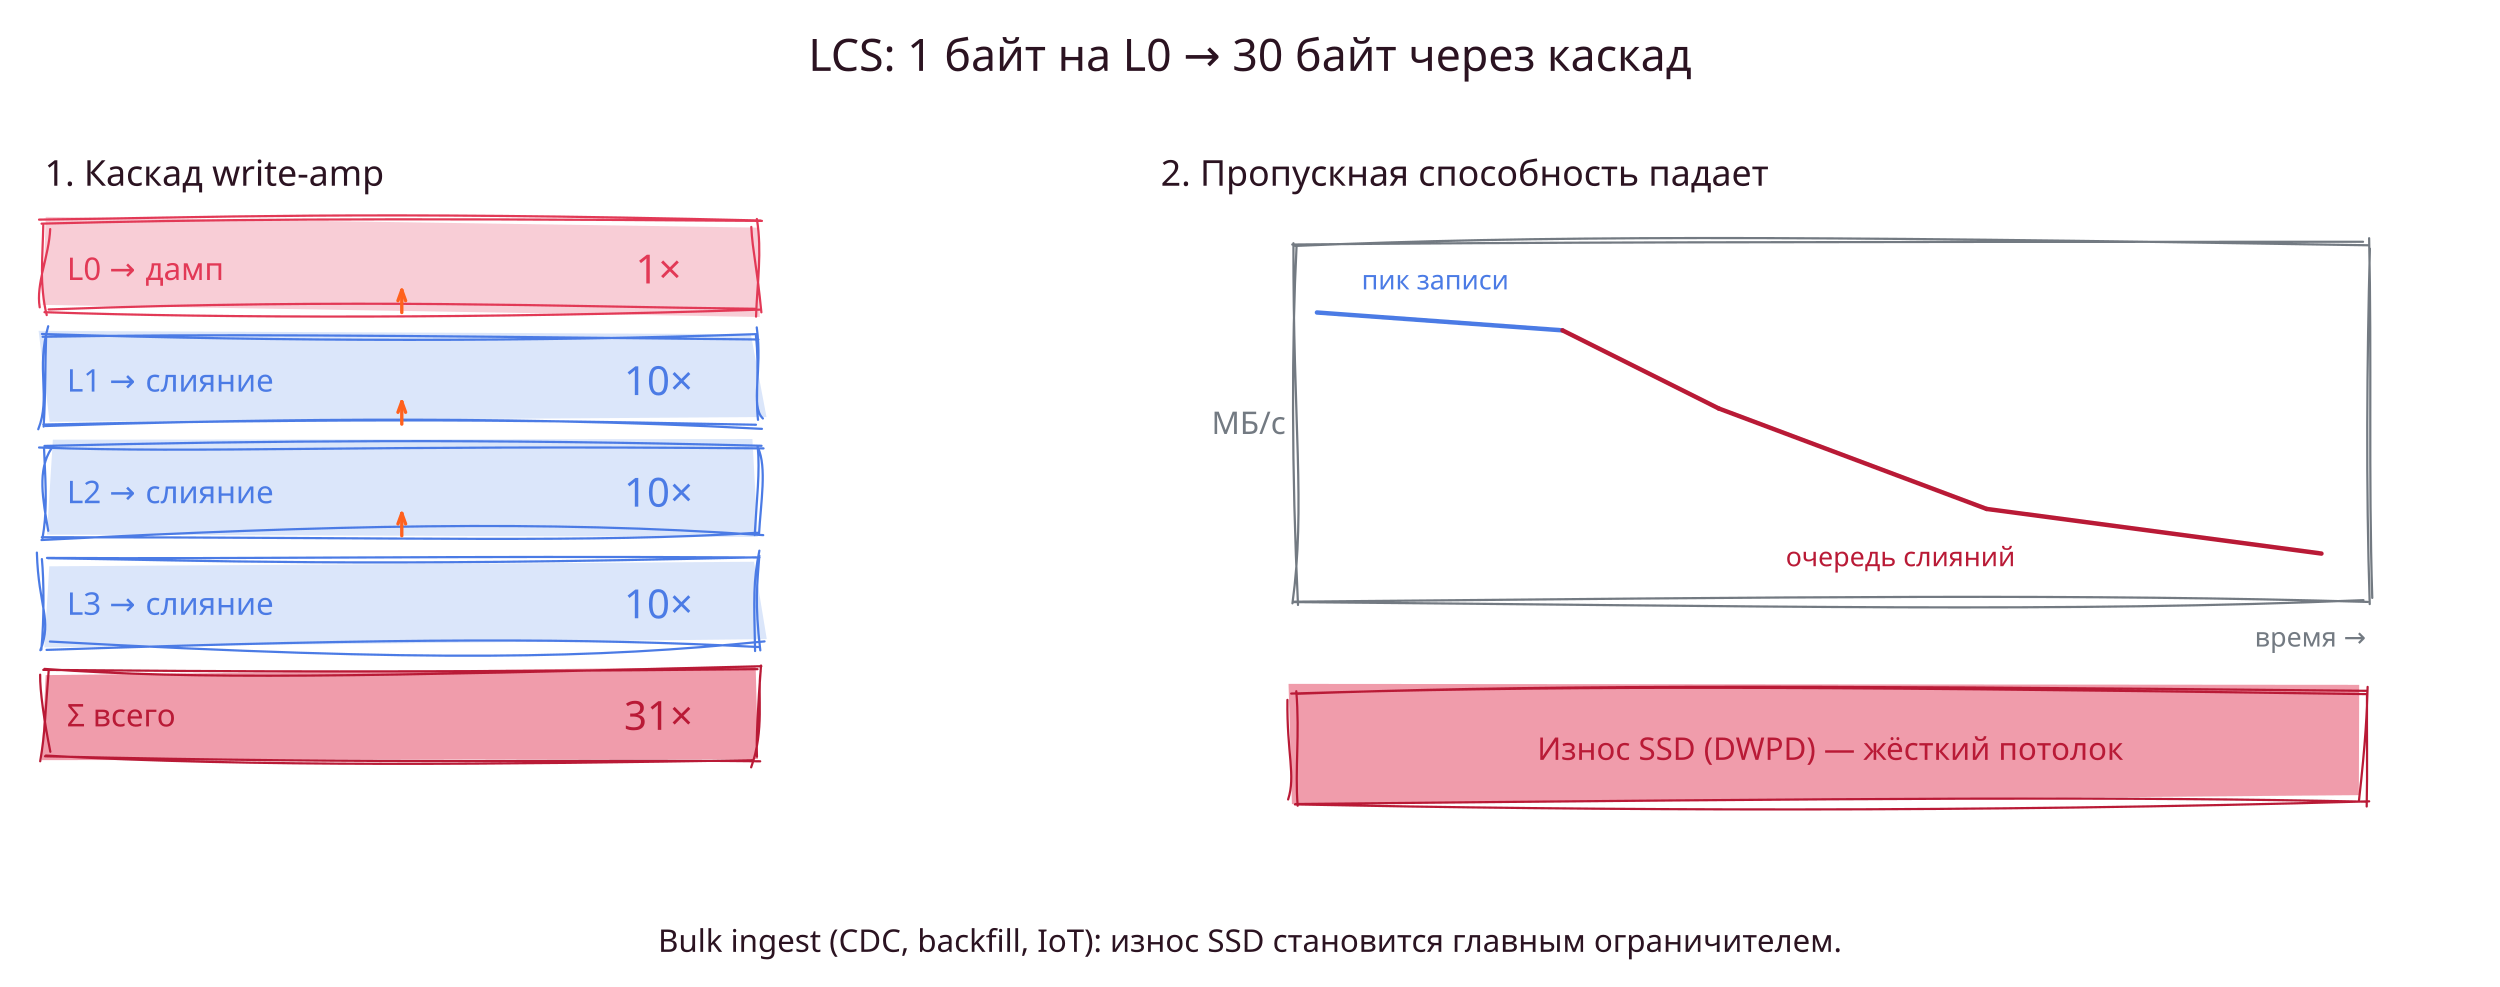
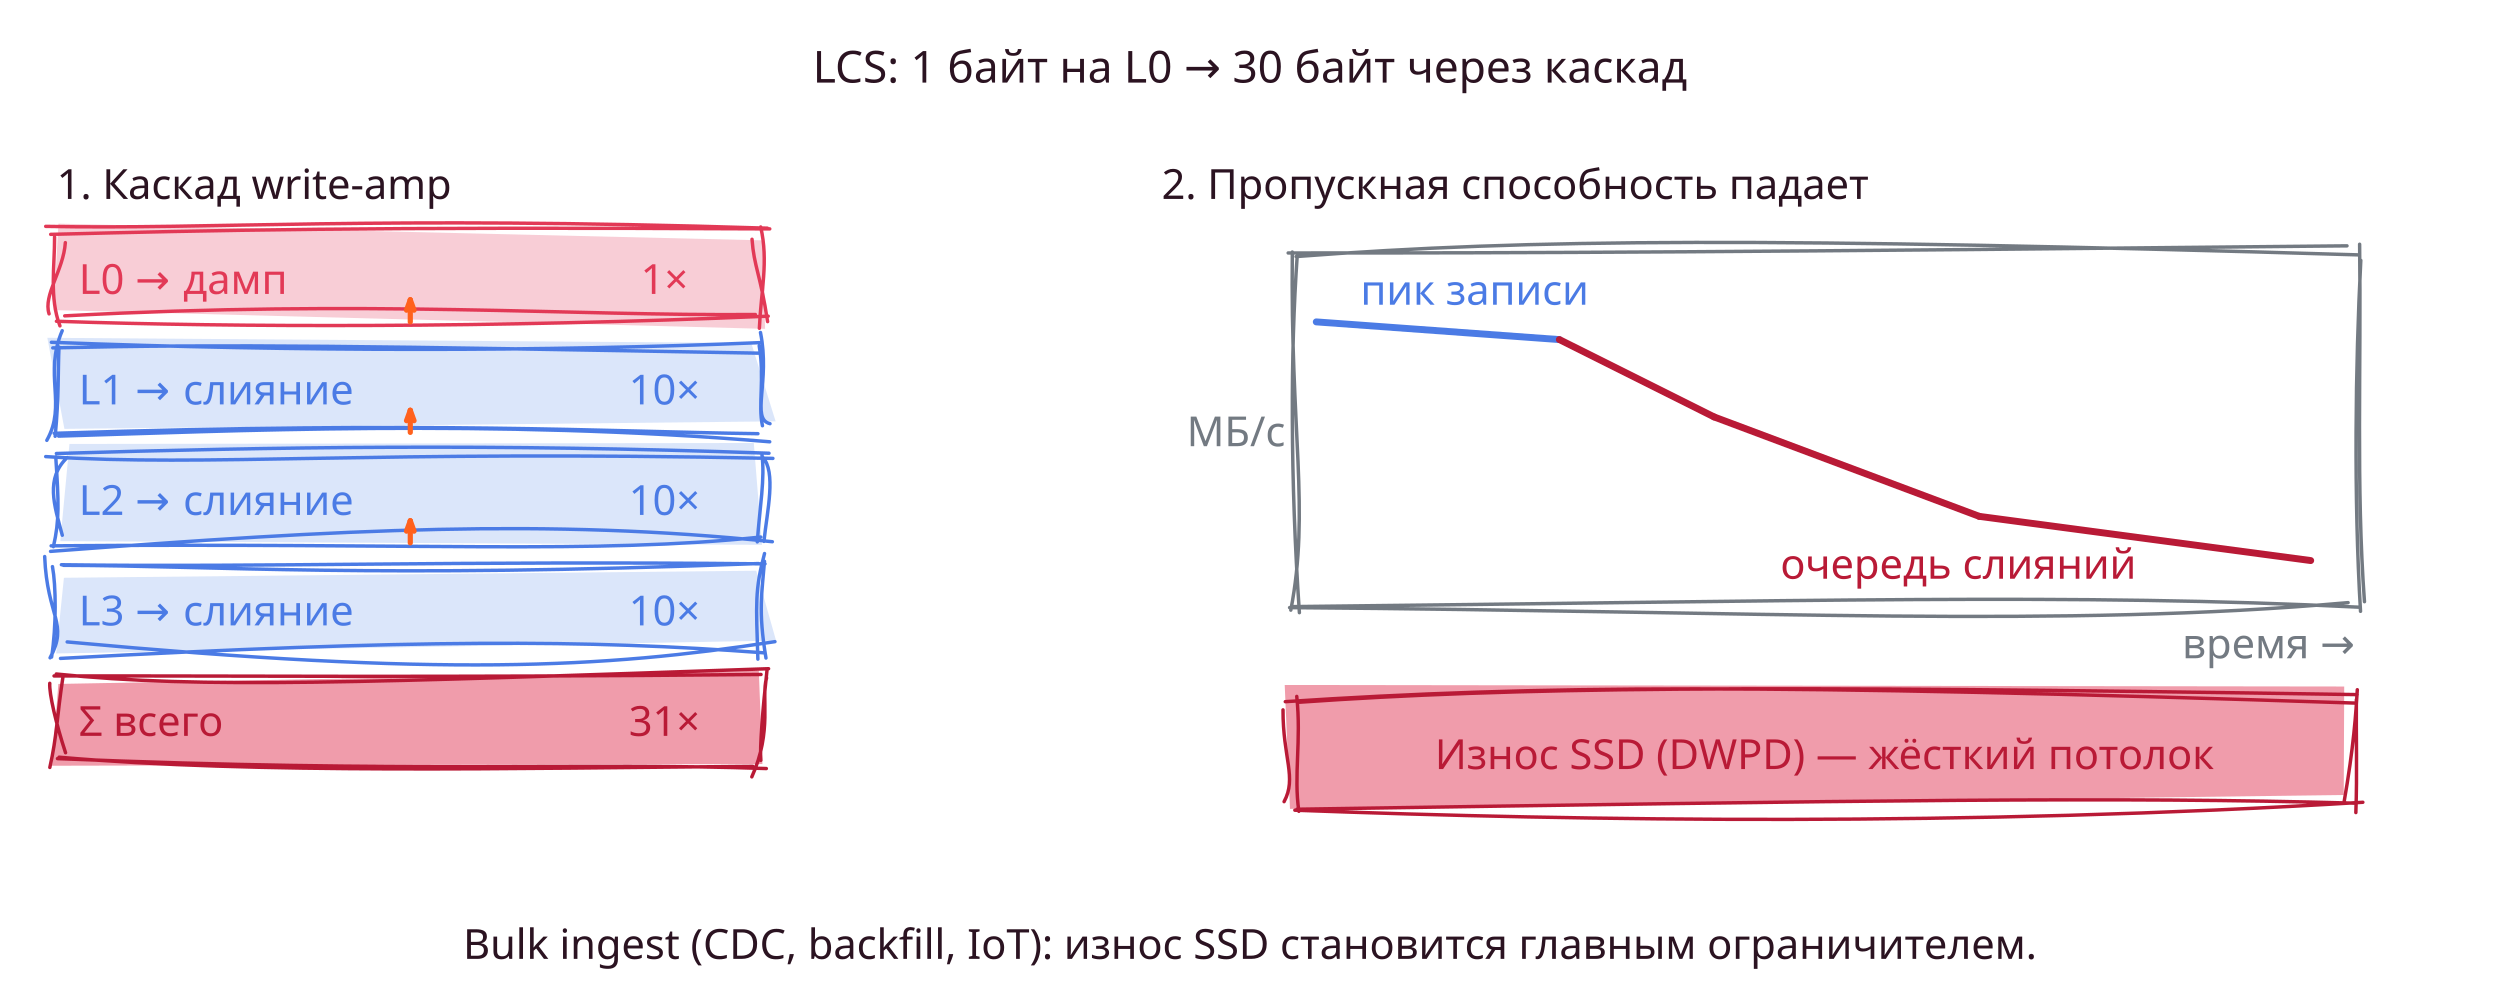
- <svg xmlns="http://www.w3.org/2000/svg" version="1.1" viewBox="0 0 1120 442" width="1120" height="442">
+ <svg xmlns="http://www.w3.org/2000/svg" version="1.1" viewBox="0 0 722.128 289.362" width="722.128" height="289.362">
  <defs>
    <style>
      @font-face {
        font-family: "Virgil";
        src: url("https://excalidraw.com/Virgil.woff2");
      }
      @font-face {
        font-family: "Cascadia";
        src: url("https://excalidraw.com/Cascadia.woff2");
      }
    </style>
  </defs>
-   <rect x="0" y="0" width="1120" height="442" fill="transparent" />
-   <g transform="translate(10 10) rotate(0 550 14)">
-     <text x="550" y="14.0" dominant-baseline="central" font-family="Cascadia, Segoe UI Emoji" font-size="20px" fill="#2B1321" text-anchor="middle" style="white-space: pre;" direction="ltr">LCS: 1 байт на L0 → 30 байт через каскад</text>
+   <rect x="0" y="0" width="722.128" height="289.362" fill="transparent" />
+   <g transform="translate(10 10) rotate(0 351.0638 8.93617)">
+     <text x="351.064" y="8.9" dominant-baseline="central" font-family="Cascadia, sans-serif" font-size="12.766px" fill="#2B1321" text-anchor="middle" style="white-space: pre;" direction="ltr">LCS: 1 байт на L0 → 30 байт через каскад</text>
  </g>
-   <g transform="translate(20 65) rotate(0 240 12)">
-     <text x="0" y="12.0" dominant-baseline="central" font-family="Cascadia, Segoe UI Emoji" font-size="16px" fill="#2B1321" text-anchor="start" style="white-space: pre;" direction="ltr">1. Каскад write-amp</text>
+   <g transform="translate(16.38298 45.10638) rotate(0 153.1915 7.659574)">
+     <text x="0" y="7.7" dominant-baseline="central" font-family="Cascadia, sans-serif" font-size="12px" fill="#2B1321" text-anchor="start" style="white-space: pre;" direction="ltr">1. Каскад write-amp</text>
  </g>
-   <g stroke-linecap="round" transform="translate(20 100) rotate(0 160 20)">
-     <path d="M0.49 -2.85 L319.81 1.98 L320.36 42.01 L-0.88 36.6" stroke="none" stroke-width="0" fill="#F8CDD6" />
-     <path d="M-2.5 -1.61 C70.32 -2.45, 141.71 -5.63, 320.8 -1.21 M-1.36 0.2 C69.95 -1.63, 137.37 -2.43, 321.34 -1.04 M316.58 1.67 C317.18 13.05, 319.1 19.18, 321.09 39.92 M319.08 -1.89 C321.49 12.9, 319.22 26.39, 318.71 41.85 M318.09 38.33 C231.07 37.38, 140.31 33.6, 1.81 38.64 M320.98 38.7 C198.83 42.71, 80.52 42.6, -0.06 39.86 M-2.21 37.68 C-3.99 27.12, 1.94 14.85, 2.49 2.64 M0.93 41.15 C-2.41 27.99, -0.82 14.04, -0.62 1.01" stroke="#E23956" stroke-width="1" fill="none" />
+   <g stroke-linecap="round" transform="translate(16.38298 67.44681) rotate(0 102.1277 12.76596)">
+     <path d="M0.49 -2.85 L204.07 1.98 L204.61 27.54 L-0.88 22.13" stroke="none" stroke-width="0" fill="#F8CDD6" />
+     <path d="M-3.18 -2.06 C44.57 -1.1, 90.52 -5.15, 205.28 -1.54 M-1.74 0.25 C45.41 -0.93, 87.6 -1.95, 205.96 -1.33 M200.84 1.67 C201.38 9.46, 203.31 12, 205.34 25.45 M203.34 -1.89 C205.67 8.07, 203.4 16.74, 202.96 27.38 M201.81 23.4 C148.61 23.86, 90.63 19.05, 2.31 23.79 M205.51 23.88 C126.18 27.27, 51.76 27.13, -0.08 25.35 M-2.21 23.21 C-3.97 17.78, 1.97 10.62, 2.49 2.64 M0.93 26.68 C-2.17 18.54, -0.58 9.6, -0.62 1.01" stroke="#E23956" stroke-width="1" fill="none" />
  </g>
-   <g transform="translate(30 100) rotate(0 120 20)">
-     <text x="0" y="20.0" dominant-baseline="central" font-family="Cascadia, Segoe UI Emoji" font-size="14px" fill="#E23956" text-anchor="start" style="white-space: pre;" direction="ltr">L0 → дамп</text>
+   <g transform="translate(22.76596 67.44681) rotate(0 76.59574 12.76596)">
+     <text x="0" y="12.8" dominant-baseline="central" font-family="Cascadia, sans-serif" font-size="12px" fill="#E23956" text-anchor="start" style="white-space: pre;" direction="ltr">L0 → дамп</text>
  </g>
-   <g transform="translate(260 100) rotate(0 35 20)">
-     <text x="35" y="20.0" dominant-baseline="central" font-family="Cascadia, Segoe UI Emoji" font-size="18px" fill="#E23956" text-anchor="middle" style="white-space: pre;" direction="ltr">1×</text>
+   <g transform="translate(169.5745 67.44681) rotate(0 22.34043 12.76596)">
+     <text x="22.34" y="12.8" dominant-baseline="central" font-family="Cascadia, sans-serif" font-size="12px" fill="#E23956" text-anchor="middle" style="white-space: pre;" direction="ltr">1×</text>
  </g>
-   <g stroke-linecap="round" transform="translate(20 150) rotate(0 160 20)">
-     <path d="M-2.71 -1.79 L316.36 -0.29 L323.4 36.82 L2.22 38.99" stroke="none" stroke-width="0" fill="#DBE6FA" />
-     <path d="M-0.9 0.88 C73.24 -0.37, 142.63 0.15, 319.74 2.09 M-1.21 -0.38 C109.04 3.12, 220.08 3.14, 319.26 -0.32 M319.02 -3.32 C321.75 16.01, 315.97 31.89, 321.77 37.48 M318.66 0.52 C320.31 14.99, 318.32 27.55, 319.59 38.08 M321.33 42.13 C198.43 35.47, 77.19 38.32, 0.43 40.85 M318.66 40.29 C247.14 39.04, 171.3 36.65, -0.58 40.21 M-2.86 42.3 C2.86 27.95, -4 15.34, 1.59 -3.84 M-0.45 41.12 C0.52 24.84, 0.19 12.62, 0.66 0.87" stroke="#4B7BE5" stroke-width="1" fill="none" />
+   <g stroke-linecap="round" transform="translate(16.38298 99.3617) rotate(0 102.1277 12.76596)">
+     <path d="M-2.71 -1.79 L200.62 -0.29 L207.66 22.35 L2.22 24.52" stroke="none" stroke-width="0" fill="#DBE6FA" />
+     <path d="M-1.14 1.13 C48.3 -0.06, 91.67 0.6, 203.92 2.67 M-1.54 -0.49 C69.15 2.21, 140.86 2.23, 203.31 -0.4 M203.28 -3.32 C206.17 10.91, 200.4 21.68, 206.03 23.02 M202.91 0.52 C204.52 10.02, 202.53 17.6, 203.85 23.61 M205.95 28.25 C126.15 21.56, 48.47 25.21, 0.55 26.61 M202.54 25.91 C158.33 25.31, 108.61 22.26, -0.73 25.8 M-2.86 27.83 C2.98 17.46, -3.87 8.83, 1.59 -3.84 M-0.45 26.66 C0.67 15.14, 0.34 7.68, 0.66 0.87" stroke="#4B7BE5" stroke-width="1" fill="none" />
  </g>
-   <g transform="translate(30 150) rotate(0 120 20)">
-     <text x="0" y="20.0" dominant-baseline="central" font-family="Cascadia, Segoe UI Emoji" font-size="14px" fill="#4B7BE5" text-anchor="start" style="white-space: pre;" direction="ltr">L1 → слияние</text>
+   <g transform="translate(22.76596 99.3617) rotate(0 76.59574 12.76596)">
+     <text x="0" y="12.8" dominant-baseline="central" font-family="Cascadia, sans-serif" font-size="12px" fill="#4B7BE5" text-anchor="start" style="white-space: pre;" direction="ltr">L1 → слияние</text>
  </g>
-   <g transform="translate(260 150) rotate(0 35 20)">
-     <text x="35" y="20.0" dominant-baseline="central" font-family="Cascadia, Segoe UI Emoji" font-size="18px" fill="#4B7BE5" text-anchor="middle" style="white-space: pre;" direction="ltr">10×</text>
+   <g transform="translate(169.5745 99.3617) rotate(0 22.34043 12.76596)">
+     <text x="22.34" y="12.8" dominant-baseline="central" font-family="Cascadia, sans-serif" font-size="12px" fill="#4B7BE5" text-anchor="middle" style="white-space: pre;" direction="ltr">10×</text>
  </g>
  <g stroke-linecap="round">
-     <g transform="translate(180 140) rotate(0 0 -5)">
-       <path d="M0 0 C0 -1.67, 0 -8.33, 0 -10 M0 0 C0 -1.67, 0 -8.33, 0 -10" stroke="#FF611D" stroke-width="1.5" fill="none" />
+     <g transform="translate(118.5106 92.97872) rotate(0 0 -3.191489)">
+       <path d="M0 0 C0 -1.06, 0 -5.32, 0 -6.38 M0 0 C0 -1.06, 0 -5.32, 0 -6.38" stroke="#FF611D" stroke-width="1.5" fill="none" />
    </g>
-     <g transform="translate(180 140) rotate(0 0 -5)">
-       <path d="M1.71 -5.3 C1.33 -6.34, 0.95 -7.38, 0 -10 M1.71 -5.3 C1.25 -6.58, 0.78 -7.85, 0 -10" stroke="#FF611D" stroke-width="1.5" fill="none" />
+     <g transform="translate(118.5106 92.97872) rotate(0 0 -3.191489)">
+       <path d="M1.09 -3.38 C0.85 -4.05, 0.61 -4.71, 0 -6.38 M1.09 -3.38 C0.8 -4.2, 0.5 -5.01, 0 -6.38" stroke="#FF611D" stroke-width="1.5" fill="none" />
    </g>
-     <g transform="translate(180 140) rotate(0 0 -5)">
-       <path d="M-1.71 -5.3 C-1.33 -6.34, -0.95 -7.38, 0 -10 M-1.71 -5.3 C-1.25 -6.58, -0.78 -7.85, 0 -10" stroke="#FF611D" stroke-width="1.5" fill="none" />
+     <g transform="translate(118.5106 92.97872) rotate(0 0 -3.191489)">
+       <path d="M-1.09 -3.38 C-0.85 -4.05, -0.61 -4.71, 0 -6.38 M-1.09 -3.38 C-0.8 -4.2, -0.5 -5.01, 0 -6.38" stroke="#FF611D" stroke-width="1.5" fill="none" />
    </g>
  </g>
-   <g stroke-linecap="round" transform="translate(20 200) rotate(0 160 20)">
-     <path d="M3.68 -3.04 L317.09 -3.32 L319.46 40.56 L1.03 39.51" stroke="none" stroke-width="0" fill="#DBE6FA" />
-     <path d="M-2.49 0.48 C69.67 3.16, 141.98 -0.73, 322.05 0.88 M-0.07 -0.22 C99.02 -2.68, 199.57 -3.44, 321.16 -0.29 M319.61 0.69 C323.57 9.3, 320.87 24.84, 320.02 39.57 M319.42 -0.27 C320.6 11.12, 318.98 23.76, 318.1 39.71 M321.92 39.74 C222.65 32.92, 128.49 35.29, -1.4 41.93 M319.29 38.68 C243.82 43.3, 167.14 40.67, -1.26 40.68 M1.61 37.8 C-0.82 23.71, -3.39 10.66, 3.06 0.87 M-0.96 41.1 C0.97 29.97, 0.74 21.41, -0.28 0.68" stroke="#4B7BE5" stroke-width="1" fill="none" />
+   <g stroke-linecap="round" transform="translate(16.38298 131.2766) rotate(0 102.1277 12.76596)">
+     <path d="M3.68 -3.04 L201.35 -3.32 L203.72 26.1 L1.03 25.04" stroke="none" stroke-width="0" fill="#DBE6FA" />
+     <path d="M-3.18 0.61 C43.73 3.65, 90.83 -1.31, 206.87 1.13 M-0.1 -0.28 C62.32 -2.18, 126.6 -3.16, 205.74 -0.36 M203.87 0.69 C207.91 5.06, 205.2 16.36, 204.28 25.11 M203.67 -0.27 C204.66 6.91, 203.05 15.33, 202.36 25.25 M206.71 25.2 C141.83 18.49, 83.47 21.51, -1.78 27.99 M203.35 23.85 C155.59 28.84, 106.29 25.49, -1.61 26.39 M1.61 23.33 C-0.75 14.59, -3.32 6.88, 3.06 0.87 M-0.96 26.63 C0.81 18.97, 0.58 13.86, -0.28 0.68" stroke="#4B7BE5" stroke-width="1" fill="none" />
  </g>
-   <g transform="translate(30 200) rotate(0 120 20)">
-     <text x="0" y="20.0" dominant-baseline="central" font-family="Cascadia, Segoe UI Emoji" font-size="14px" fill="#4B7BE5" text-anchor="start" style="white-space: pre;" direction="ltr">L2 → слияние</text>
+   <g transform="translate(22.76596 131.2766) rotate(0 76.59574 12.76596)">
+     <text x="0" y="12.8" dominant-baseline="central" font-family="Cascadia, sans-serif" font-size="12px" fill="#4B7BE5" text-anchor="start" style="white-space: pre;" direction="ltr">L2 → слияние</text>
  </g>
-   <g transform="translate(260 200) rotate(0 35 20)">
-     <text x="35" y="20.0" dominant-baseline="central" font-family="Cascadia, Segoe UI Emoji" font-size="18px" fill="#4B7BE5" text-anchor="middle" style="white-space: pre;" direction="ltr">10×</text>
+   <g transform="translate(169.5745 131.2766) rotate(0 22.34043 12.76596)">
+     <text x="22.34" y="12.8" dominant-baseline="central" font-family="Cascadia, sans-serif" font-size="12px" fill="#4B7BE5" text-anchor="middle" style="white-space: pre;" direction="ltr">10×</text>
  </g>
  <g stroke-linecap="round">
-     <g transform="translate(180 190) rotate(0 0 -5)">
-       <path d="M0 0 C0 -1.67, 0 -8.33, 0 -10 M0 0 C0 -1.67, 0 -8.33, 0 -10" stroke="#FF611D" stroke-width="1.5" fill="none" />
+     <g transform="translate(118.5106 124.8936) rotate(0 0 -3.191489)">
+       <path d="M0 0 C0 -1.06, 0 -5.32, 0 -6.38 M0 0 C0 -1.06, 0 -5.32, 0 -6.38" stroke="#FF611D" stroke-width="1.5" fill="none" />
    </g>
-     <g transform="translate(180 190) rotate(0 0 -5)">
-       <path d="M1.71 -5.3 C1.33 -6.34, 0.95 -7.38, 0 -10 M1.71 -5.3 C1.3 -6.44, 0.88 -7.57, 0 -10" stroke="#FF611D" stroke-width="1.5" fill="none" />
+     <g transform="translate(118.5106 124.8936) rotate(0 0 -3.191489)">
+       <path d="M1.09 -3.38 C0.85 -4.05, 0.61 -4.71, 0 -6.38 M1.09 -3.38 C0.83 -4.11, 0.56 -4.83, 0 -6.38" stroke="#FF611D" stroke-width="1.5" fill="none" />
    </g>
-     <g transform="translate(180 190) rotate(0 0 -5)">
-       <path d="M-1.71 -5.3 C-1.33 -6.34, -0.95 -7.38, 0 -10 M-1.71 -5.3 C-1.3 -6.44, -0.88 -7.57, 0 -10" stroke="#FF611D" stroke-width="1.5" fill="none" />
+     <g transform="translate(118.5106 124.8936) rotate(0 0 -3.191489)">
+       <path d="M-1.09 -3.38 C-0.85 -4.05, -0.61 -4.71, 0 -6.38 M-1.09 -3.38 C-0.83 -4.11, -0.56 -4.83, 0 -6.38" stroke="#FF611D" stroke-width="1.5" fill="none" />
    </g>
  </g>
-   <g stroke-linecap="round" transform="translate(20 250) rotate(0 160 20)">
-     <path d="M2.08 3.7 L317.82 1.66 L323.52 36.31 L-0.16 40.03" stroke="none" stroke-width="0" fill="#DBE6FA" />
-     <path d="M1.51 0.07 C71.7 1.08, 141.33 3.99, 318.76 -0.32 M1.06 -0.05 C91.8 0.48, 181.86 -1.06, 320.26 -0.25 M320.2 -3.3 C317.4 10.58, 317.76 17.79, 318.27 41.66 M320.18 -1.06 C319.28 11.24, 318.05 19.97, 320.61 41.35 M322.51 37.35 C246.87 44.93, 174.19 46.81, 2.37 37.41 M319.93 39.87 C240.5 35.8, 162.99 35.72, 0.86 41.15 M-1.92 41.29 C3.51 27.48, -2.78 21.98, -3.48 -2.43 M-1.48 41.07 C-0.18 27.1, -0.32 10.19, -1.23 0.48" stroke="#4B7BE5" stroke-width="1" fill="none" />
+   <g stroke-linecap="round" transform="translate(16.38298 163.1915) rotate(0 102.1277 12.76596)">
+     <path d="M2.08 3.7 L202.07 1.66 L207.78 21.84 L-0.16 25.56" stroke="none" stroke-width="0" fill="#DBE6FA" />
+     <path d="M1.92 0.1 C46.32 0.22, 89.98 3.93, 202.67 -0.41 M1.35 -0.07 C59.07 0.72, 115.91 -1.25, 204.59 -0.32 M204.45 -3.3 C201.65 7.21, 202.01 11.05, 202.53 27.2 M204.44 -1.06 C203.77 7.8, 202.54 13.07, 204.87 26.88 M207.46 22.15 C157.51 29.86, 111.33 32.26, 3.02 22.23 M204.16 25.37 C152.84 21.51, 103.96 21.42, 1.09 26.99 M-1.92 26.82 C3.53 16.83, -2.77 15.15, -3.48 -2.43 M-1.48 26.6 C-0.07 17.69, -0.21 5.83, -1.23 0.48" stroke="#4B7BE5" stroke-width="1" fill="none" />
  </g>
-   <g transform="translate(30 250) rotate(0 120 20)">
-     <text x="0" y="20.0" dominant-baseline="central" font-family="Cascadia, Segoe UI Emoji" font-size="14px" fill="#4B7BE5" text-anchor="start" style="white-space: pre;" direction="ltr">L3 → слияние</text>
+   <g transform="translate(22.76596 163.1915) rotate(0 76.59574 12.76596)">
+     <text x="0" y="12.8" dominant-baseline="central" font-family="Cascadia, sans-serif" font-size="12px" fill="#4B7BE5" text-anchor="start" style="white-space: pre;" direction="ltr">L3 → слияние</text>
  </g>
-   <g transform="translate(260 250) rotate(0 35 20)">
-     <text x="35" y="20.0" dominant-baseline="central" font-family="Cascadia, Segoe UI Emoji" font-size="18px" fill="#4B7BE5" text-anchor="middle" style="white-space: pre;" direction="ltr">10×</text>
+   <g transform="translate(169.5745 163.1915) rotate(0 22.34043 12.76596)">
+     <text x="22.34" y="12.8" dominant-baseline="central" font-family="Cascadia, sans-serif" font-size="12px" fill="#4B7BE5" text-anchor="middle" style="white-space: pre;" direction="ltr">10×</text>
  </g>
  <g stroke-linecap="round">
-     <g transform="translate(180 240) rotate(0 0 -5)">
-       <path d="M0 0 C0 -1.67, 0 -8.33, 0 -10 M0 0 C0 -1.67, 0 -8.33, 0 -10" stroke="#FF611D" stroke-width="1.5" fill="none" />
+     <g transform="translate(118.5106 156.8085) rotate(0 0 -3.191489)">
+       <path d="M0 0 C0 -1.06, 0 -5.32, 0 -6.38 M0 0 C0 -1.06, 0 -5.32, 0 -6.38" stroke="#FF611D" stroke-width="1.5" fill="none" />
    </g>
-     <g transform="translate(180 240) rotate(0 0 -5)">
-       <path d="M1.71 -5.3 C1.33 -6.34, 0.95 -7.38, 0 -10 M1.71 -5.3 C1.35 -6.3, 0.98 -7.3, 0 -10" stroke="#FF611D" stroke-width="1.5" fill="none" />
+     <g transform="translate(118.5106 156.8085) rotate(0 0 -3.191489)">
+       <path d="M1.09 -3.38 C0.85 -4.05, 0.61 -4.71, 0 -6.38 M1.09 -3.38 C0.86 -4.02, 0.63 -4.66, 0 -6.38" stroke="#FF611D" stroke-width="1.5" fill="none" />
    </g>
-     <g transform="translate(180 240) rotate(0 0 -5)">
-       <path d="M-1.71 -5.3 C-1.33 -6.34, -0.95 -7.38, 0 -10 M-1.71 -5.3 C-1.35 -6.3, -0.98 -7.3, 0 -10" stroke="#FF611D" stroke-width="1.5" fill="none" />
+     <g transform="translate(118.5106 156.8085) rotate(0 0 -3.191489)">
+       <path d="M-1.09 -3.38 C-0.85 -4.05, -0.61 -4.71, 0 -6.38 M-1.09 -3.38 C-0.86 -4.02, -0.63 -4.66, 0 -6.38" stroke="#FF611D" stroke-width="1.5" fill="none" />
    </g>
  </g>
-   <g stroke-linecap="round" transform="translate(20 300) rotate(0 160 20)">
-     <path d="M0.47 2.45 L318.55 -1.36 L319.58 40.05 L-1.35 40.55" stroke="none" stroke-width="0" fill="#F09CAB" />
-     <path d="M-0.09 -0.33 C68.13 4.6, 140.67 3.11, 321.07 -1.53 M-0.6 0.11 C81.78 0.84, 164.15 1.32, 319.36 -0.22 M320.78 0.71 C319.23 11.87, 322.65 26.73, 316.52 43.76 M320.94 -1.84 C319.57 15.37, 318.71 32.18, 319.12 38.99 M317.5 40.56 C207.09 42.39, 91.89 43.78, 0.54 38.49 M320.56 41.06 C239.98 40.05, 158.83 42.54, 0.17 38.81 M2.55 36.79 C-0.16 23.25, -2.18 9.3, -2.01 2.27 M-1.99 41.04 C0.27 28.24, 0.23 18.97, 1.82 0.29" stroke="#B91A36" stroke-width="1" fill="none" />
+   <g stroke-linecap="round" transform="translate(16.38298 195.1064) rotate(0 102.1277 12.76596)">
+     <path d="M0.47 2.45 L202.8 -1.36 L203.84 25.59 L-1.35 26.08" stroke="none" stroke-width="0" fill="#F09CAB" />
+     <path d="M-0.12 -0.42 C41.76 3.93, 89.14 2.02, 205.62 -1.95 M-0.77 0.14 C52.24 0.05, 105.22 0.66, 203.44 -0.28 M205.04 0.71 C203.39 6.47, 206.81 15.94, 200.78 29.29 M205.2 -1.84 C203.91 9.79, 203.05 21.03, 203.38 24.52 M201.07 26.25 C132.33 26.79, 57.49 28.56, 0.69 23.61 M204.97 26.89 C153.67 25.05, 101.64 28.23, 0.22 24.02 M2.55 22.32 C-0.2 13.96, -2.22 5.2, -2.01 2.27 M-1.99 26.57 C0.07 17.52, 0.03 12.01, 1.82 0.29" stroke="#B91A36" stroke-width="1" fill="none" />
  </g>
-   <g transform="translate(30 300) rotate(0 120 20)">
-     <text x="0" y="20.0" dominant-baseline="central" font-family="Cascadia, Segoe UI Emoji" font-size="14px" fill="#B91A36" text-anchor="start" style="white-space: pre;" direction="ltr">Σ всего</text>
+   <g transform="translate(22.76596 195.1064) rotate(0 76.59574 12.76596)">
+     <text x="0" y="12.8" dominant-baseline="central" font-family="Cascadia, sans-serif" font-size="12px" fill="#B91A36" text-anchor="start" style="white-space: pre;" direction="ltr">Σ всего</text>
  </g>
-   <g transform="translate(260 300) rotate(0 35 20)">
-     <text x="35" y="20.0" dominant-baseline="central" font-family="Cascadia, Segoe UI Emoji" font-size="18px" fill="#B91A36" text-anchor="middle" style="white-space: pre;" direction="ltr">31×</text>
+   <g transform="translate(169.5745 195.1064) rotate(0 22.34043 12.76596)">
+     <text x="22.34" y="12.8" dominant-baseline="central" font-family="Cascadia, sans-serif" font-size="12px" fill="#B91A36" text-anchor="middle" style="white-space: pre;" direction="ltr">31×</text>
  </g>
-   <g transform="translate(520 65) rotate(0 290 12)">
-     <text x="0" y="12.0" dominant-baseline="central" font-family="Cascadia, Segoe UI Emoji" font-size="16px" fill="#2B1321" text-anchor="start" style="white-space: pre;" direction="ltr">2. Пропускная способность падает</text>
+   <g transform="translate(335.5319 45.10638) rotate(0 185.1064 7.659574)">
+     <text x="0" y="7.7" dominant-baseline="central" font-family="Cascadia, sans-serif" font-size="12px" fill="#2B1321" text-anchor="start" style="white-space: pre;" direction="ltr">2. Пропускная способность падает</text>
  </g>
-   <g stroke-linecap="round" transform="translate(580 110) rotate(0 240 80)">
-     <path d="M-1.05 -0.45 C105.86 -1.46, 211.53 -1.65, 478.63 -1.69 M0.33 0.17 C108.19 -4.39, 216.46 -4.58, 480.78 -0.12 M481.37 -3.28 C482.58 50.71, 481.07 102.79, 482.77 157.85 M481.71 1.37 C480.39 51.4, 479.91 108.21, 481.63 160.62 M478.82 158.87 C346.46 164.45, 213.28 161.54, -0.8 159.73 M480.74 159.66 C355.18 155.99, 231.2 157.38, -0.32 159.56 M-0.98 160.29 C4.98 116.67, -0.75 79.95, -0.54 -1.03 M1.5 161.01 C-1.38 101, -1.32 43.01, 0.87 0.1" stroke="#737A82" stroke-width="1" fill="none" />
+   <g stroke-linecap="round" transform="translate(373.8298 73.82979) rotate(0 153.1915 51.06383)">
+     <path d="M-1.74 -0.76 C67.12 -0.72, 133.94 -1.03, 304.1 -2.82 M0.55 0.28 C68.67 -4.93, 137.44 -5.24, 307.68 -0.2 M307.75 -3.28 C308.23 32.59, 306.71 66.57, 309.15 99.97 M308.09 1.37 C306.52 32.15, 306.04 69.71, 308.01 102.75 M304.42 100.24 C221.51 107.59, 137.23 102.74, -1.33 101.68 M307.61 101.56 C226.57 97.49, 148.16 99.81, -0.53 101.39 M-0.98 102.41 C4.59 73.43, -1.15 51.34, -0.54 -1.03 M1.5 103.14 C-1.14 64.52, -1.08 27.94, 0.87 0.1" stroke="#737A82" stroke-width="1" fill="none" />
  </g>
-   <g transform="translate(580 276) rotate(0 240 9)">
-     <text x="480" y="9.0" dominant-baseline="central" font-family="Cascadia, Segoe UI Emoji" font-size="12px" fill="#737A82" text-anchor="end" style="white-space: pre;" direction="ltr">время →</text>
+   <g transform="translate(373.8298 179.7872) rotate(0 153.1915 5.744681)">
+     <text x="306.383" y="5.7" dominant-baseline="central" font-family="Cascadia, sans-serif" font-size="12px" fill="#737A82" text-anchor="end" style="white-space: pre;" direction="ltr">время →</text>
  </g>
-   <g transform="translate(520 178) rotate(0 28 11)">
-     <text x="56" y="11.0" dominant-baseline="central" font-family="Cascadia, Segoe UI Emoji" font-size="14px" fill="#737A82" text-anchor="end" style="white-space: pre;" direction="ltr">МБ/с</text>
+   <g transform="translate(335.5319 117.234) rotate(0 17.87234 7.021277)">
+     <text x="35.745" y="7.0" dominant-baseline="central" font-family="Cascadia, sans-serif" font-size="12px" fill="#737A82" text-anchor="end" style="white-space: pre;" direction="ltr">МБ/с</text>
  </g>
  <g stroke-linecap="round">
-     <g transform="translate(590 140) rotate(0 55 4)">
-       <path d="M0 0 C18.33 1.33, 91.67 6.67, 110 8 M0 0 C18.33 1.33, 91.67 6.67, 110 8" stroke="#4B7BE5" stroke-width="2" fill="none" />
+     <g transform="translate(380.2128 92.97872) rotate(0 35.10638 2.553191)">
+       <path d="M0 0 C11.7 0.85, 58.51 4.26, 70.21 5.11 M0 0 C11.7 0.85, 58.51 4.26, 70.21 5.11" stroke="#4B7BE5" stroke-width="2" fill="none" />
    </g>
  </g>
  <g stroke-linecap="round">
-     <g transform="translate(700 148) rotate(0 35 17.5)">
-       <path d="M0 0 C11.67 5.83, 58.33 29.17, 70 35 M0 0 C11.67 5.83, 58.33 29.17, 70 35" stroke="#B91A36" stroke-width="2" fill="none" />
+     <g transform="translate(450.4255 98.08511) rotate(0 22.34043 11.17021)">
+       <path d="M0 0 C7.45 3.72, 37.23 18.62, 44.68 22.34 M0 0 C7.45 3.72, 37.23 18.62, 44.68 22.34" stroke="#B91A36" stroke-width="2" fill="none" />
    </g>
  </g>
  <g stroke-linecap="round">
-     <g transform="translate(770 183) rotate(0 60 22.5)">
-       <path d="M0 0 C20 7.5, 100 37.5, 120 45 M0 0 C20 7.5, 100 37.5, 120 45" stroke="#B91A36" stroke-width="2" fill="none" />
+     <g transform="translate(495.1064 120.4255) rotate(0 38.29787 14.3617)">
+       <path d="M0 0 C12.77 4.79, 63.83 23.94, 76.6 28.72 M0 0 C12.77 4.79, 63.83 23.94, 76.6 28.72" stroke="#B91A36" stroke-width="2" fill="none" />
    </g>
  </g>
  <g stroke-linecap="round">
-     <g transform="translate(890 228) rotate(0 75 10)">
-       <path d="M0 0 C25 3.33, 125 16.67, 150 20 M0 0 C25 3.33, 125 16.67, 150 20" stroke="#B91A36" stroke-width="2" fill="none" />
+     <g transform="translate(571.7021 149.1489) rotate(0 47.87234 6.382979)">
+       <path d="M0 0 C15.96 2.13, 79.79 10.64, 95.74 12.77 M0 0 C15.96 2.13, 79.79 10.64, 95.74 12.77" stroke="#B91A36" stroke-width="2" fill="none" />
    </g>
  </g>
-   <g transform="translate(610 116) rotate(0 55 9)">
-     <text x="0" y="9.0" dominant-baseline="central" font-family="Cascadia, Segoe UI Emoji" font-size="12px" fill="#4B7BE5" text-anchor="start" style="white-space: pre;" direction="ltr">пик записи</text>
+   <g transform="translate(392.9787 77.65957) rotate(0 35.10638 5.744681)">
+     <text x="0" y="5.7" dominant-baseline="central" font-family="Cascadia, sans-serif" font-size="12px" fill="#4B7BE5" text-anchor="start" style="white-space: pre;" direction="ltr">пик записи</text>
  </g>
-   <g transform="translate(800 240) rotate(0 100 9)">
-     <text x="0" y="9.0" dominant-baseline="central" font-family="Cascadia, Segoe UI Emoji" font-size="12px" fill="#B91A36" text-anchor="start" style="white-space: pre;" direction="ltr">очередь слияний</text>
+   <g transform="translate(514.2553 156.8085) rotate(0 63.82979 5.744681)">
+     <text x="0" y="5.7" dominant-baseline="central" font-family="Cascadia, sans-serif" font-size="12px" fill="#B91A36" text-anchor="start" style="white-space: pre;" direction="ltr">очередь слияний</text>
  </g>
-   <g stroke-linecap="round" transform="translate(580 310) rotate(0 240 25)">
-     <path d="M-2.74 -3.63 L476.92 -3.19 L476.77 46.23 L-1.22 50.24" stroke="none" stroke-width="0" fill="#F09CAB" />
-     <path d="M-1.54 0.72 C107.84 -2.65, 213.27 -2.9, 480.11 0.96 M0.61 0.83 C100.6 -2.88, 202.76 -3.29, 480.39 -0.51 M480.69 -2.26 C480.43 8.32, 479.81 22.38, 476.83 48.55 M480.42 0.59 C480.28 17.41, 480.65 35.14, 480.28 51.3 M481.38 49 C305.79 54.1, 132.46 53.12, 0.12 50.37 M479.89 49.15 C371.66 46.88, 263.71 47.51, 0.46 50.21 M-2.92 48.15 C0.56 37.34, -3.54 27.79, -3.23 3.56 M1.35 50.95 C0.08 34.74, 2.35 19.16, 0.74 -0.33" stroke="#B91A36" stroke-width="1" fill="none" />
+   <g stroke-linecap="round" transform="translate(373.8298 201.4894) rotate(0 153.1915 15.95745)">
+     <path d="M-2.74 -3.63 L303.3 -3.19 L303.16 28.14 L-1.22 32.15" stroke="none" stroke-width="0" fill="#F09CAB" />
+     <path d="M-2.57 1.19 C70.39 -3.59, 136.76 -4.02, 306.57 1.6 M1.02 1.38 C63.74 -2.98, 130.09 -3.66, 307.04 -0.85 M307.08 -2.26 C306.7 4.2, 306.08 14.13, 303.21 30.46 M306.81 0.59 C306.71 10.83, 307.07 21.98, 306.66 33.22 M308.68 30.25 C194.26 37.28, 83.59 35.64, 0.19 32.54 M306.2 30.5 C237.46 28.62, 169.2 29.66, 0.78 32.26 M-2.92 30.07 C0.82 23.15, -3.28 17.5, -3.23 3.56 M1.35 32.86 C-0.18 22.4, 2.09 12.56, 0.74 -0.33" stroke="#B91A36" stroke-width="1" fill="none" />
  </g>
-   <g transform="translate(580 310) rotate(0 240 25)">
-     <text x="240" y="25.0" dominant-baseline="central" font-family="Cascadia, Segoe UI Emoji" font-size="14px" fill="#B91A36" text-anchor="middle" style="white-space: pre;" direction="ltr">Износ SSD (DWPD) — жёсткий потолок</text>
+   <g transform="translate(373.8298 201.4894) rotate(0 153.1915 15.95745)">
+     <text x="153.191" y="16.0" dominant-baseline="central" font-family="Cascadia, sans-serif" font-size="12px" fill="#B91A36" text-anchor="middle" style="white-space: pre;" direction="ltr">Износ SSD (DWPD) — жёсткий потолок</text>
  </g>
-   <g transform="translate(10 410) rotate(0 550 11)">
-     <text x="550" y="11.0" dominant-baseline="central" font-family="Cascadia, Segoe UI Emoji" font-size="14px" fill="#2B1321" text-anchor="middle" style="white-space: pre;" direction="ltr">Bulk ingest (CDC, backfill, IoT): износ SSD становится главным ограничителем.</text>
+   <g transform="translate(10 265.3191) rotate(0 351.0638 7.021277)">
+     <text x="351.064" y="7.0" dominant-baseline="central" font-family="Cascadia, sans-serif" font-size="12px" fill="#2B1321" text-anchor="middle" style="white-space: pre;" direction="ltr">Bulk ingest (CDC, backfill, IoT): износ SSD становится главным ограничителем.</text>
  </g>
</svg>
